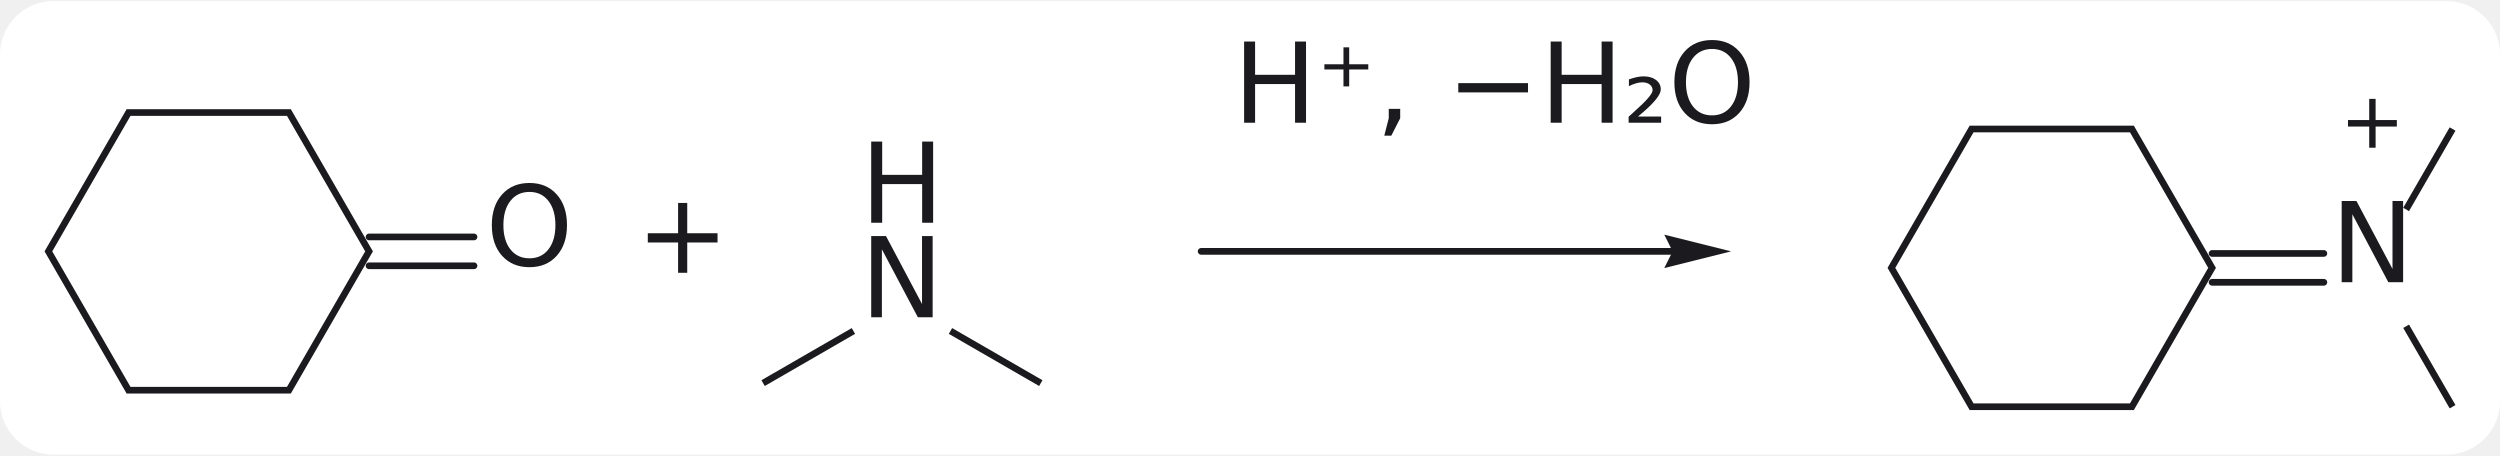
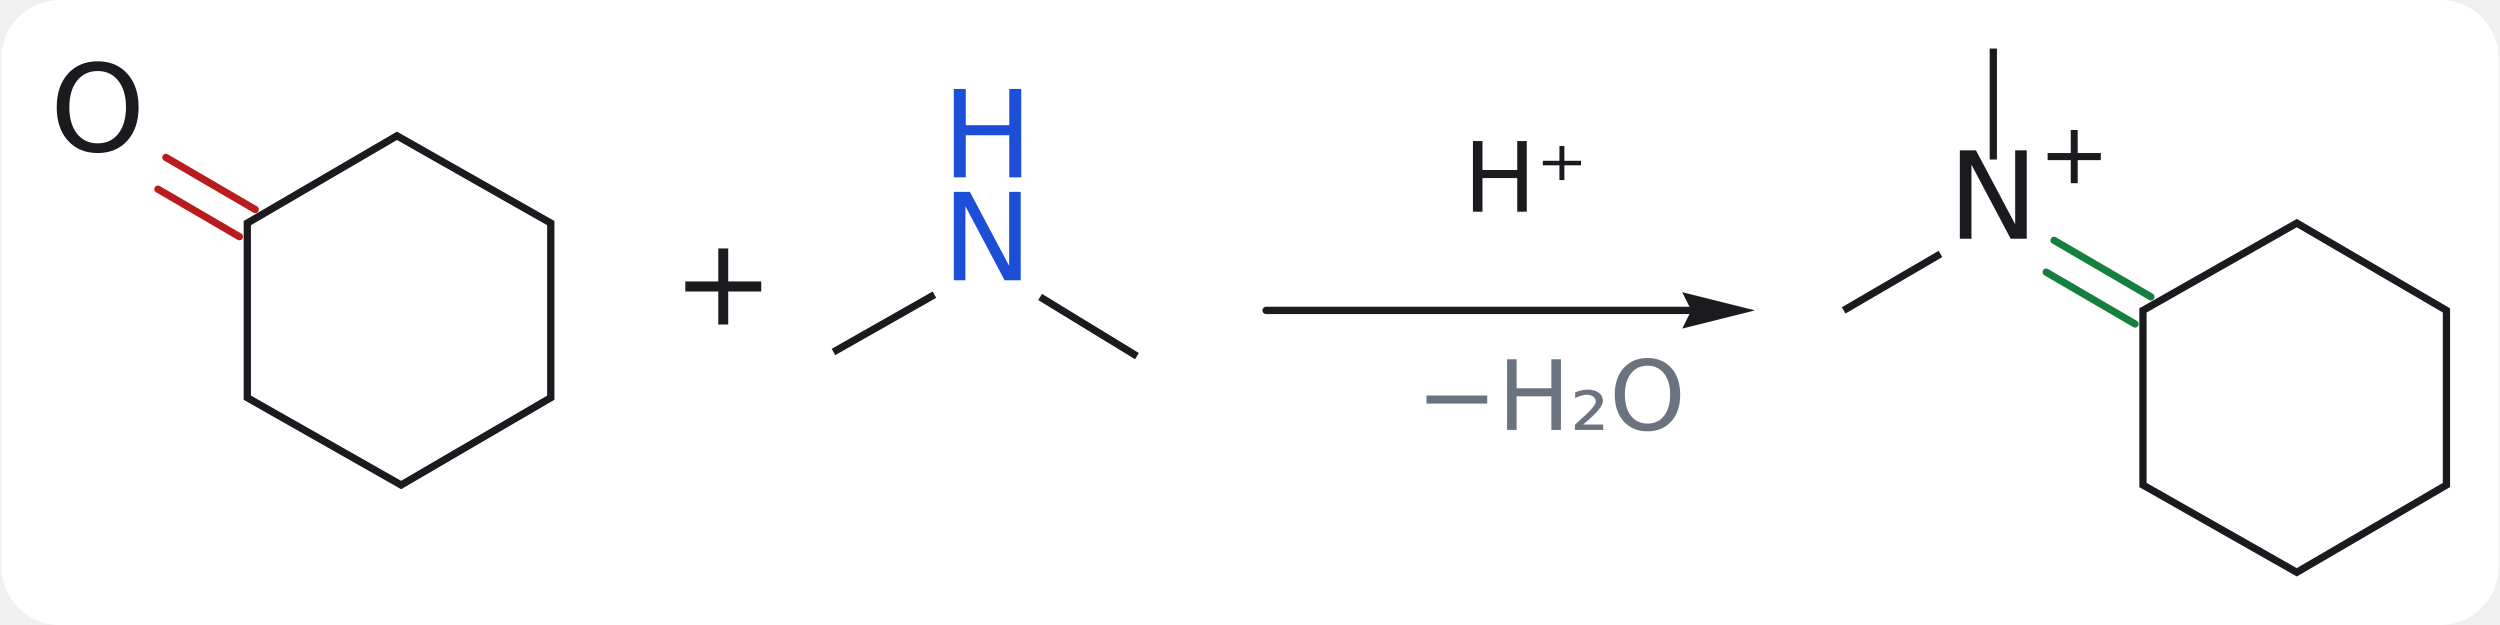
- <svg xmlns="http://www.w3.org/2000/svg" viewBox="-12.677 -11.667 654.893 118.804" width="406" height="74">
+ <svg xmlns="http://www.w3.org/2000/svg" viewBox="-8.145 -74.667 600.687 150.343" width="372" height="93">
  <style>.c-ink.fill{fill:#1b1b1f}.c-ink.stroke{stroke:#1b1b1f}.c-arrow.fill{fill:#c2410c}.c-arrow.stroke{stroke:#c2410c}.c-nu.fill{fill:#1d4ed8}.c-nu.stroke{stroke:#1d4ed8}.c-el.fill{fill:#b91c1c}.c-el.stroke{stroke:#b91c1c}.c-good.fill{fill:#15803d}.c-good.stroke{stroke:#15803d}.c-muted.fill{fill:#6b7280}.c-muted.stroke{stroke:#6b7280}.card{fill:#ffffff}@media (prefers-color-scheme: dark){.c-ink.fill{fill:#e6e6ea}.c-ink.stroke{stroke:#e6e6ea}.c-arrow.fill{fill:#ff9f5a}.c-arrow.stroke{stroke:#ff9f5a}.c-nu.fill{fill:#8ab4ff}.c-nu.stroke{stroke:#8ab4ff}.c-el.fill{fill:#ff8a8a}.c-el.stroke{stroke:#ff8a8a}.c-good.fill{fill:#6ee7a0}.c-good.stroke{stroke:#6ee7a0}.c-muted.fill{fill:#9ca3af}.c-muted.stroke{stroke:#9ca3af}.card{fill:#1e1e1e}}</style>
-   <rect class="card" x="-12.677" y="-11.667" width="654.893" height="118.804" rx="14" />
-   <line class="c-ink stroke" x1="111.492" y1="57.68" x2="84" y2="57.68" stroke-width="1.75" stroke-linecap="round" />
-   <line class="c-ink stroke" x1="111.492" y1="50.12" x2="84" y2="50.12" stroke-width="1.75" stroke-linecap="round" />
-   <line class="c-ink stroke" x1="596.079" y1="62.003" x2="566.792" y2="62.003" stroke-width="1.75" stroke-linecap="round" />
-   <line class="c-ink stroke" x1="596.079" y1="54.443" x2="566.792" y2="54.443" stroke-width="1.75" stroke-linecap="round" />
-   <path class="c-ink fill stroke" d="M82.99 53.9 L62.495 89.398 L63.505 91.148 L85.01 53.9 Z M62.495 89.398 L21.505 89.398 L20.495 91.148 L63.505 91.148 Z M21.505 89.398 L1.01 53.9 L-1.01 53.9 L20.495 91.148 Z M1.01 53.9 L21.505 18.402 L20.495 16.652 L-1.01 53.9 Z M21.505 18.402 L62.495 18.402 L63.505 16.652 L20.495 16.652 Z M62.495 18.402 L82.99 53.9 L85.01 53.9 L63.505 16.652 Z M187.658 89.169 L211.318 75.509 L210.443 73.994 L186.783 87.654 Z M235.87 75.509 L259.529 89.169 L260.404 87.654 L236.745 73.994 Z M630.55 94.158 L618.382 73.083 L616.866 73.958 L629.034 95.033 Z M618.382 43.362 L630.55 22.287 L629.034 21.412 L616.866 42.487 Z M565.782 58.223 L545.287 93.721 L546.297 95.471 L567.802 58.223 Z M545.287 93.721 L504.297 93.721 L503.287 95.471 L546.297 95.471 Z M504.297 93.721 L483.802 58.223 L481.782 58.223 L503.287 95.471 Z M483.802 58.223 L504.297 22.725 L503.287 20.975 L481.782 58.223 Z M504.297 22.725 L545.287 22.725 L546.297 20.975 L503.287 20.975 Z M545.287 22.725 L565.782 58.223 L567.802 58.223 L546.297 20.975 Z " stroke-width="0" stroke-linecap="round" stroke-linejoin="round" />
-   <text class="c-ink fill" xml:space="preserve" x="114.521" y="37.444" font-family="DejaVu Sans, Noto Sans CJK KR, Noto Sans CJK JP, sans-serif" font-size="29.167" font-weight="normal" font-style="normal" text-decoration="none" dominant-baseline="text-before-edge">O</text>
-   <text class="c-ink fill" xml:space="preserve" x="212.685" y="50.97" font-family="DejaVu Sans, Noto Sans CJK KR, Noto Sans CJK JP, sans-serif" font-size="29.167" font-weight="normal" font-style="normal" text-decoration="none" dominant-baseline="text-before-edge">N</text>
-   <text class="c-ink fill" xml:space="preserve" x="212.685" y="26.207" font-family="DejaVu Sans, Noto Sans CJK KR, Noto Sans CJK JP, sans-serif" font-size="29.167" font-weight="normal" font-style="normal" text-decoration="none" dominant-baseline="text-before-edge">H</text>
-   <text class="c-ink fill" xml:space="preserve" x="597.883" y="41.781" font-family="DejaVu Sans, Noto Sans CJK KR, Noto Sans CJK JP, sans-serif" font-size="29.167" font-weight="normal" font-style="normal" text-decoration="none" dominant-baseline="text-before-edge">N</text>
-   <text class="c-ink fill" xml:space="preserve" x="600.238" y="12.614" font-family="DejaVu Sans, Noto Sans CJK KR, Noto Sans CJK JP, sans-serif" font-size="20.417" font-weight="normal" font-style="normal" text-decoration="none" dominant-baseline="text-before-edge">+</text>
-   <path class="c-ink stroke" d="M301.967 53.9 L436.417 53.9 " fill="none" stroke-width="1.75" stroke-linecap="round" stroke-linejoin="round" />
-   <path class="c-ink fill stroke" d="M440.792 53.9 L423.292 49.525 L425.479 53.9 L423.292 58.275 Z " stroke-width="0" stroke-linecap="round" stroke-linejoin="round" />
-   <text class="c-ink fill" xml:space="preserve" x="153.927" y="39.317" font-family="DejaVu Sans, Noto Sans CJK KR, Noto Sans CJK JP, sans-serif" font-size="29.167" font-weight="normal" font-style="normal" text-decoration="none" dominant-baseline="text-before-edge">+</text>
-   <text class="c-ink fill" xml:space="preserve" x="310.367" y="0" font-family="DejaVu Sans, Noto Sans CJK KR, Noto Sans CJK JP, sans-serif" font-size="29.167" font-weight="normal" font-style="normal" text-decoration="none" dominant-baseline="text-before-edge">H⁺, −H₂O</text>
+   <rect class="card" x="-8.145" y="-74.667" width="600.687" height="150.343" rx="14" />
+   <path class="c-el stroke" d="M31.412 -36.802 L52.905 -24.265 " fill="none" stroke-width="1.75" stroke-linecap="round" stroke-linejoin="round" />
+   <path class="c-el stroke" d="M29.508 -29.161 L49.095 -17.735 " fill="none" stroke-width="1.75" stroke-linecap="round" stroke-linejoin="round" />
+   <path class="c-good stroke" d="M485.618 -16.849 L508.905 -3.265 " fill="none" stroke-width="1.75" stroke-linecap="round" stroke-linejoin="round" />
+   <path class="c-good stroke" d="M483.713 -9.208 L505.095 3.265 " fill="none" stroke-width="1.75" stroke-linecap="round" stroke-linejoin="round" />
+   <path class="c-ink fill stroke" d="M50.125 -21.503 L50.125 21.509 L51.875 20.491 L51.875 -20.497 Z M50.125 21.509 L88.006 43.01 L87.994 40.99 L51.875 20.491 Z M88.006 43.01 L124.875 21.503 L123.125 20.497 L87.994 40.99 Z M124.875 21.503 L124.875 -21.509 L123.125 -20.491 L123.125 20.497 Z M124.875 -21.509 L86.994 -43.01 L87.006 -40.99 L123.125 -20.491 Z M86.994 -43.01 L50.125 -21.503 L51.875 -20.497 L87.006 -40.99 Z M192.432 10.761 L216.719 -3.023 L215.855 -4.545 L191.568 9.239 Z M241.257 -2.484 L264.544 11.747 L265.456 10.253 L242.169 -3.977 Z M470.125 -63 L470.125 -36.298 L471.875 -36.298 L471.875 -63 Z M457.846 -14.34 L434.559 -0.756 L435.441 0.756 L458.728 -12.828 Z M506.125 -0.509 L506.125 42.509 L507.875 41.491 L507.875 0.509 Z M506.125 42.509 L544.006 64.009 L543.994 61.991 L507.875 41.491 Z M544.006 64.009 L580.875 42.503 L579.125 41.497 L543.994 61.991 Z M580.875 42.503 L580.875 -0.503 L579.125 0.503 L579.125 41.497 Z M580.875 -0.503 L544.006 -22.009 L543.994 -19.991 L579.125 0.503 Z M544.006 -22.009 L506.125 -0.509 L507.875 0.509 L543.994 -19.991 Z " stroke-width="0" stroke-linecap="round" stroke-linejoin="round" />
+   <text class="c-ink fill" xml:space="preserve" x="3.521" y="-58.456" font-family="DejaVu Sans, Noto Sans CJK KR, Noto Sans CJK JP, sans-serif" font-size="29.167" font-weight="normal" font-style="normal" text-decoration="none" dominant-baseline="text-before-edge">O</text>
+   <text class="c-nu fill" xml:space="preserve" x="218.091" y="-27.442" font-family="DejaVu Sans, Noto Sans CJK KR, Noto Sans CJK JP, sans-serif" font-size="29.167" font-weight="normal" font-style="normal" text-decoration="none" dominant-baseline="text-before-edge">N</text>
+   <text class="c-nu fill" xml:space="preserve" x="218.091" y="-52.204" font-family="DejaVu Sans, Noto Sans CJK KR, Noto Sans CJK JP, sans-serif" font-size="29.167" font-weight="normal" font-style="normal" text-decoration="none" dominant-baseline="text-before-edge">H</text>
+   <text class="c-ink fill" xml:space="preserve" x="460.091" y="-37.442" font-family="DejaVu Sans, Noto Sans CJK KR, Noto Sans CJK JP, sans-serif" font-size="29.167" font-weight="normal" font-style="normal" text-decoration="none" dominant-baseline="text-before-edge">N</text>
+   <text class="c-ink fill" xml:space="preserve" x="481.909" y="-44.734" font-family="DejaVu Sans, Noto Sans CJK KR, Noto Sans CJK JP, sans-serif" font-size="20.417" font-weight="normal" font-style="normal" text-decoration="none" dominant-baseline="text-before-edge">+</text>
+   <path class="c-ink stroke" d="M296.066 0 L409.291 0 " fill="none" stroke-width="1.75" stroke-linecap="round" stroke-linejoin="round" />
+   <path class="c-ink fill stroke" d="M413.666 0 L396.166 -4.375 L398.354 0 L396.166 4.375 Z " stroke-width="0" stroke-linecap="round" stroke-linejoin="round" />
+   <text class="c-ink fill" xml:space="preserve" x="153.266" y="-16.8" font-family="DejaVu Sans, Noto Sans CJK KR, Noto Sans CJK JP, sans-serif" font-size="29.167" font-weight="normal" font-style="normal" text-decoration="none" dominant-baseline="text-before-edge">+</text>
+   <text class="c-ink fill" xml:space="preserve" x="343.526" y="-39.9" font-family="DejaVu Sans, Noto Sans CJK KR, Noto Sans CJK JP, sans-serif" font-size="23.333" font-weight="normal" font-style="normal" text-decoration="none" dominant-baseline="text-before-edge">H⁺</text>
+   <text class="c-muted fill" xml:space="preserve" x="332.186" y="12.6" font-family="DejaVu Sans, Noto Sans CJK KR, Noto Sans CJK JP, sans-serif" font-size="23.333" font-weight="normal" font-style="normal" text-decoration="none" dominant-baseline="text-before-edge">−H₂O</text>
</svg>
